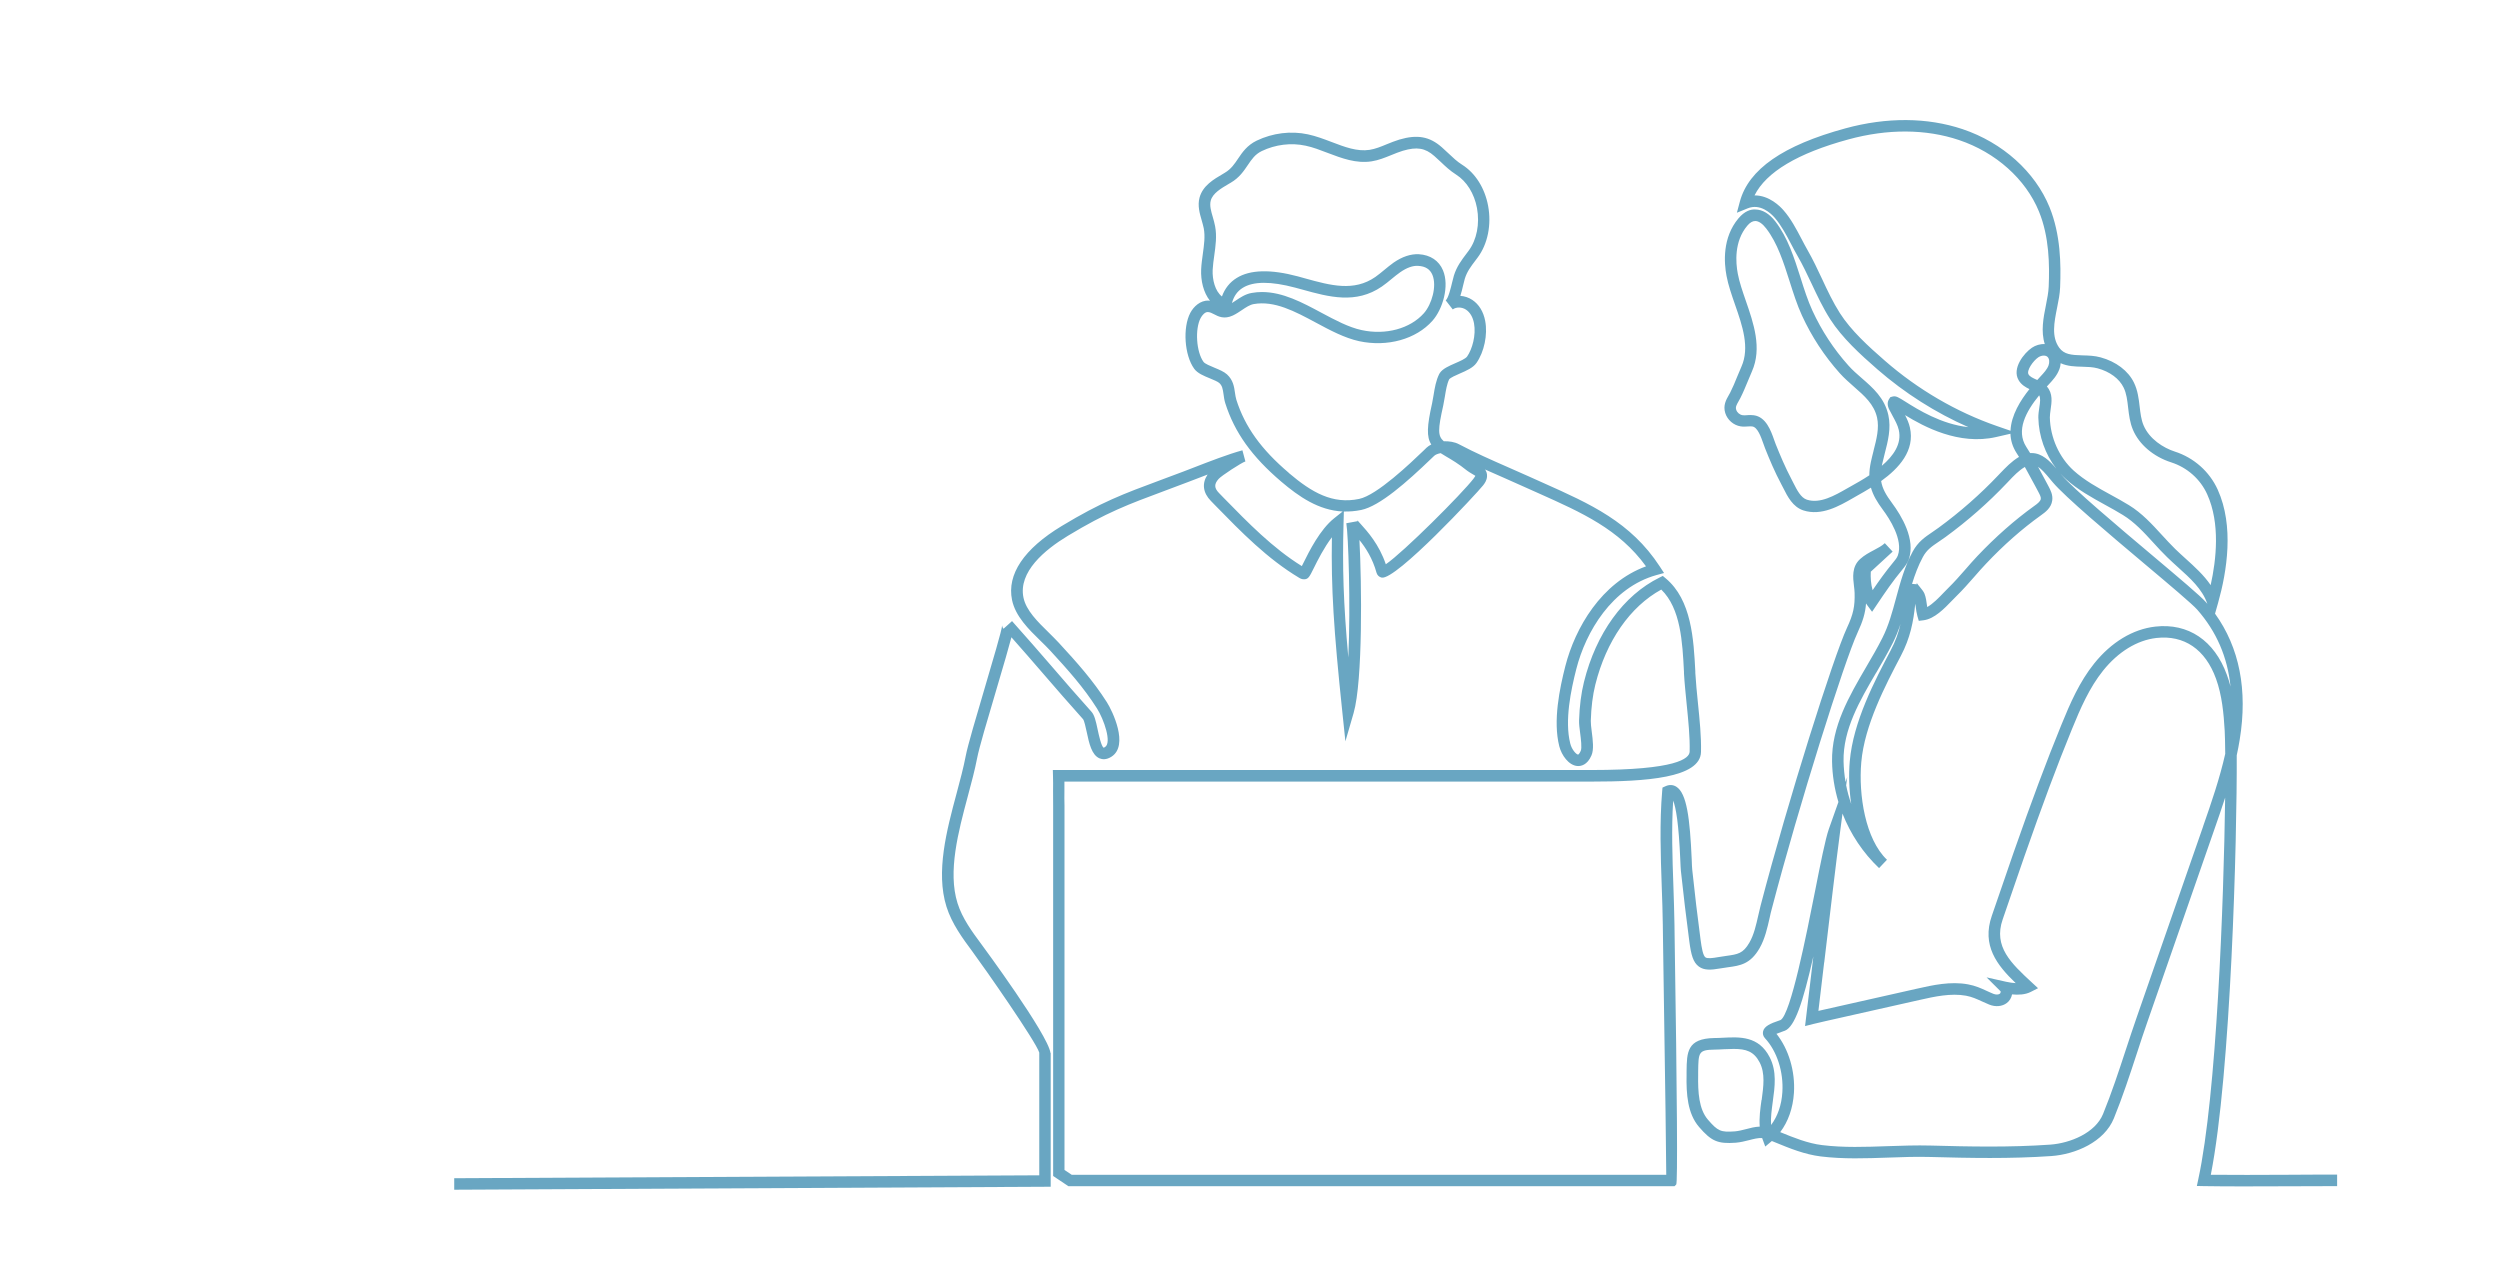
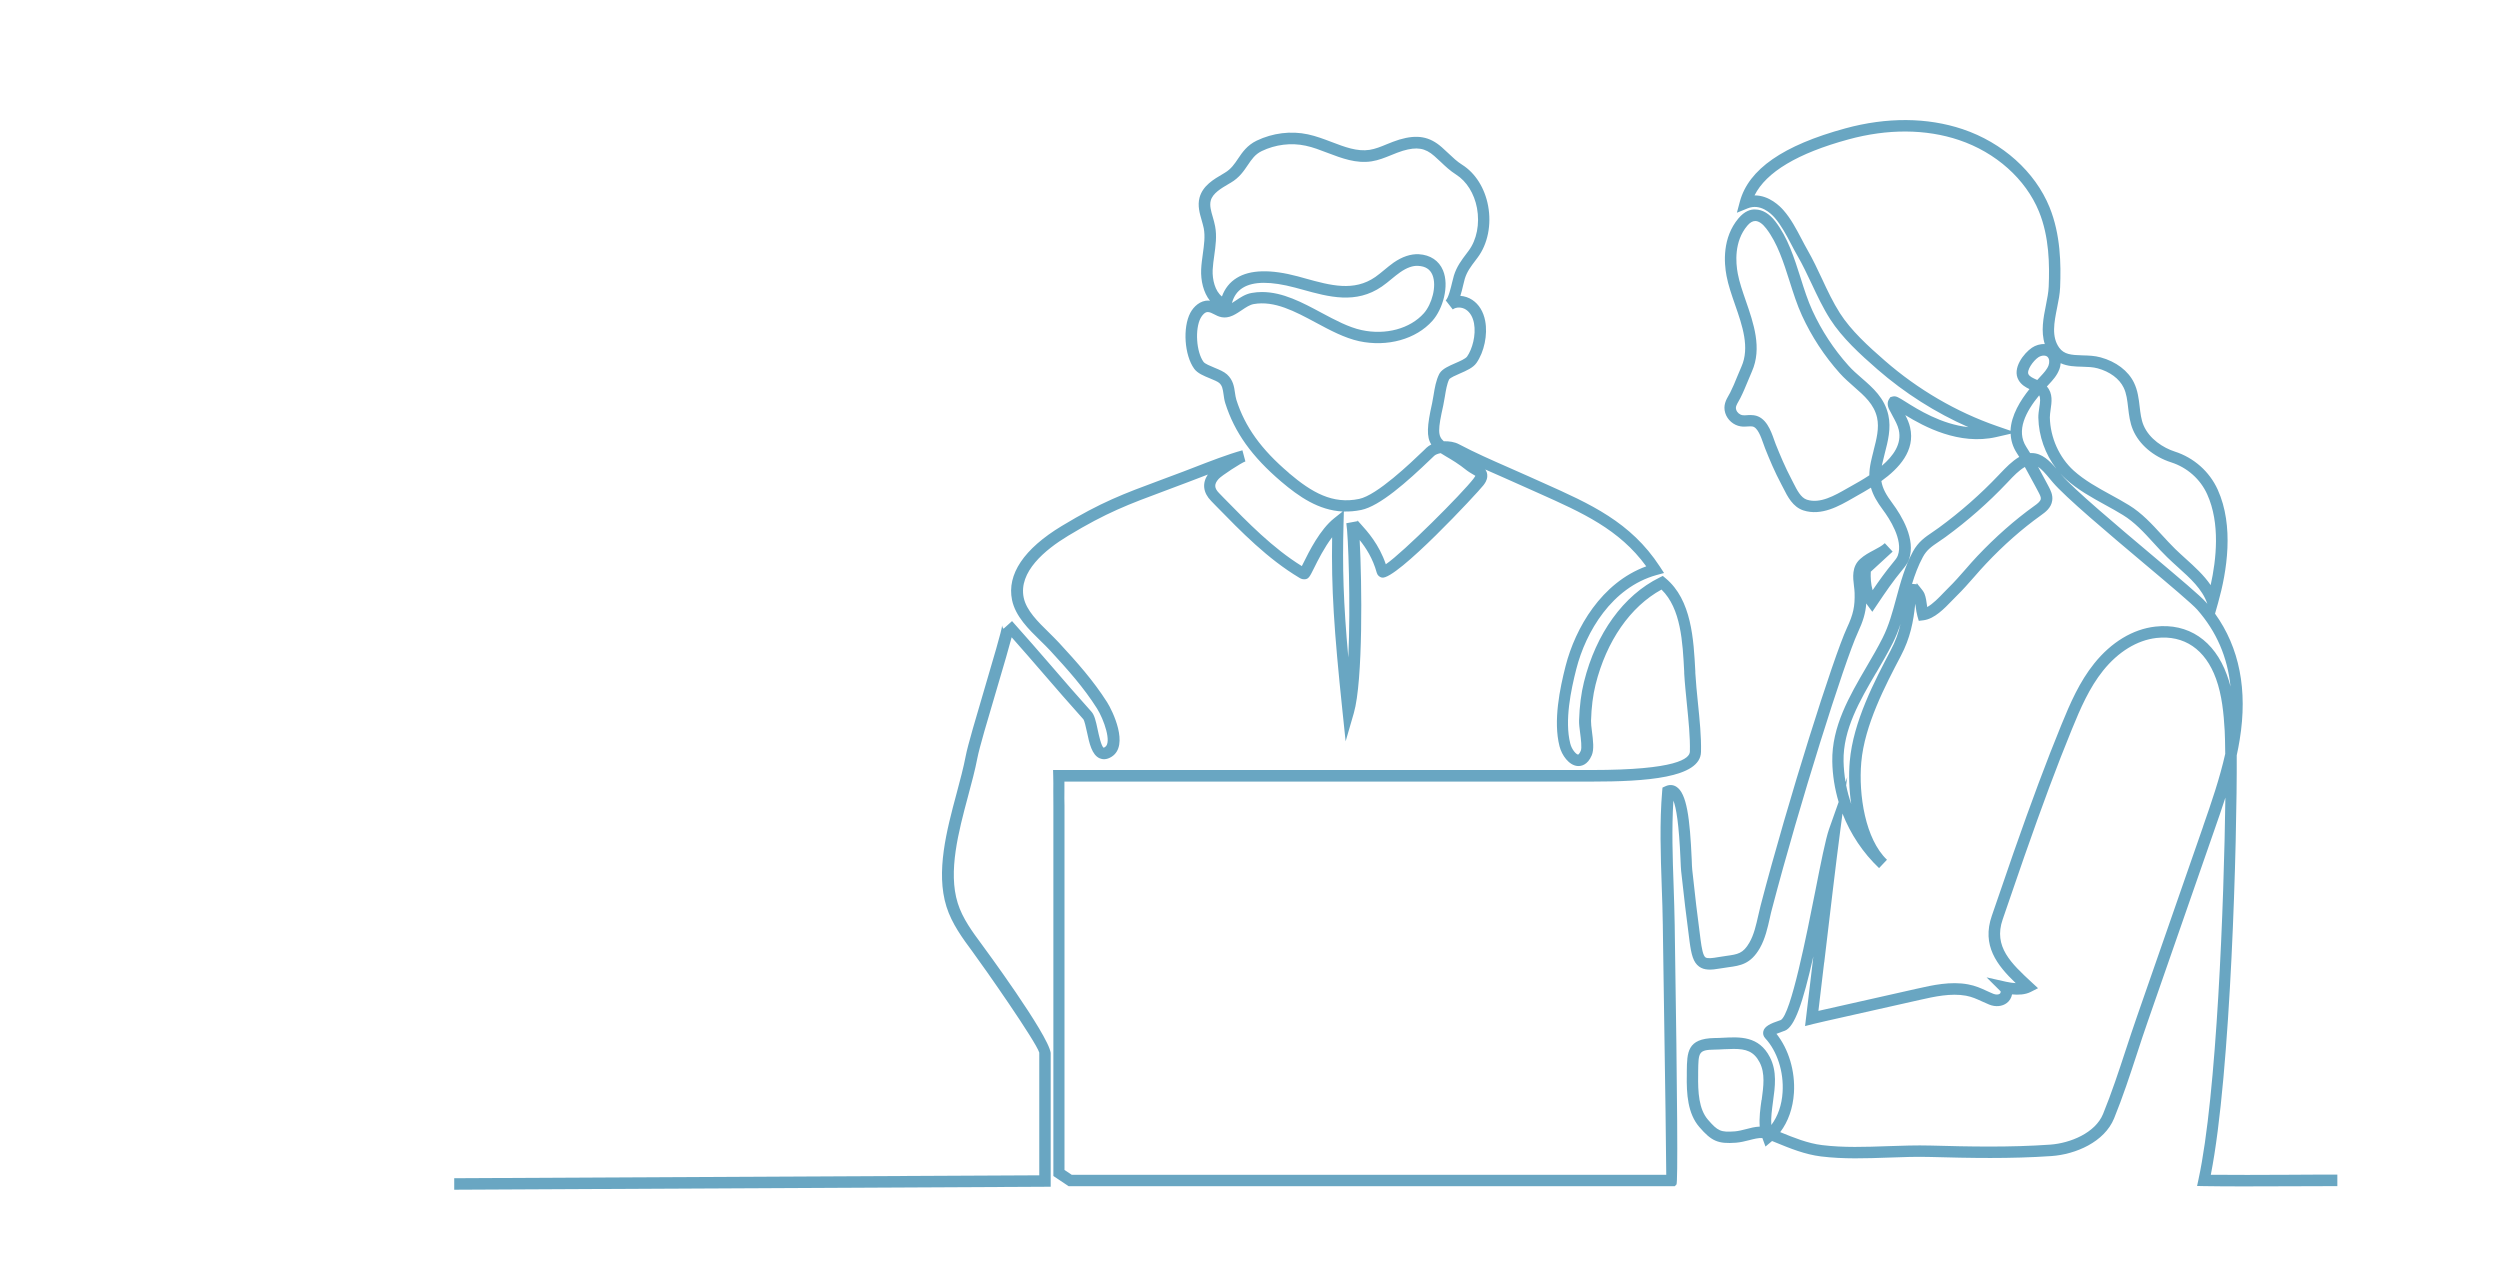
<svg xmlns="http://www.w3.org/2000/svg" viewBox="0 0 32600 16700" fill="#69a6c2">
-   <path d="M28829 15319c263-1333 343-4380 338-5470 15-68 28-136 39-205 105-646-3-1198-322-1642l40-141c116-411 210-1001-5-1476-107-236-311-417-561-497-146-47-330-162-406-342-31-74-41-157-51-245-12-103-25-210-74-311-75-155-234-275-435-330-79-22-159-24-236-26-147-4-240-12-304-100-103-144-66-328-27-524 18-88 36-179 39-265 12-298 7-686-138-1043-189-463-613-843-1134-1018-460-154-988-158-1529-10-811 221-1261 533-1375 954l-39 146 140-57c165-67 303 64 354 123 84 97 150 222 214 344 28 53 55 106 84 155 67 115 125 241 183 362 73 155 148 315 242 462 157 244 390 457 615 653 356 310 761 567 1187 754-353-37-664-233-818-330-94-59-125-79-167-70l-33 9-17 26c-24 38-23 84 3 136 14 29 29 57 45 85 33 61 65 119 79 180 42 182-71 340-221 468 1-7 3-13 4-20 10-46 22-93 34-140 42-162 85-329 47-501-49-223-201-355-347-482-60-52-122-106-175-166-191-213-348-454-468-714-61-133-107-277-155-430-82-257-166-523-329-734-77-100-167-154-258-155-59-5-141 18-223 116-211 252-188 578-155 750 23 122 66 245 111 375 96 275 194 560 83 809-19 43-37 87-55 130-29 72-57 140-91 207-6 12-13 24-20 36-33 58-75 131-45 230 28 91 109 161 202 175 33 5 65 3 93 1 21-1 41-3 58 0 69 9 114 138 144 223 8 23 16 45 23 63 56 141 125 306 212 469 8 15 16 32 25 48 55 110 124 247 263 292 235 75 463-56 646-161l54-31c53-30 116-65 180-105 28 100 82 189 156 289 83 111 268 392 195 595-11 31-35 60-61 91-98 119-181 234-268 362-23-78-28-167-24-241l285-262s0 0 0 0l-102-110h0c-37 35-88 62-143 91-61 32-124 66-178 115-112 101-95 241-81 354 4 30 7 60 8 88 5 176-17 279-100 457-176 380-765 2240-1126 3622-11 41-20 83-30 127-28 123-56 251-115 353-83 145-152 154-303 175-34 5-71 10-111 17-61 11-134 21-160 2-32-23-49-122-63-226-40-301-77-609-109-915-3-25-5-73-7-135-24-538-64-865-202-950-42-26-91-28-139-6l-40 18-4 44c-35 410-20 835-6 1246 6 167 12 334 14 499l2 151c33 2142 42 2897 43 3109h-7753l-94-63v-4750c-2-64-2-128-1-192 0-41 0-81 0-122h6873c703 0 1420-46 1428-386 5-200-18-423-40-639-14-139-27-270-34-393v-20c-22-415-48-932-387-1213l-37-31-44 22c-468 231-827 727-984 1361-37 149-58 314-64 504-1 43 6 101 14 161 10 78 25 195 8 233-16 37-31 49-35 49h0c-23-2-82-63-102-145-75-298 9-697 79-971 124-486 464-1063 1045-1225l99-27-56-86c-379-580-906-815-1517-1088-62-28-124-55-187-84-90-41-180-80-269-119-223-98-433-190-647-303-55-29-126-40-196-38-81-69-77-154-7-467 8-37 15-75 21-115 13-81 27-166 56-225 15-22 90-55 139-76 85-37 173-75 217-138 101-144 148-369 114-548-23-121-81-216-168-274-48-32-102-49-156-53 14-43 26-92 38-144 7-31 14-58 20-79 29-94 78-158 140-240l27-36c132-176 183-429 137-675-43-231-166-427-339-536-68-43-119-92-178-148-28-26-56-53-87-80-159-140-319-169-553-100-57 17-112 40-165 61-76 32-149 61-223 73-163 25-324-37-495-102-100-38-202-77-309-100-223-48-460-18-669 82-124 60-187 152-242 234-47 70-91 136-172 184l-23 14c-125 73-266 155-308 311-28 105 2 206 28 296 10 35 20 70 27 104 20 106 4 216-12 333-9 67-19 135-22 205-6 143 29 299 115 407-6 0-12-1-18-2-108-5-195 78-238 159-102 193-77 554 50 729 43 60 127 94 208 127 46 19 99 41 119 59 39 35 46 77 56 148 5 36 10 76 23 117 121 380 346 695 730 1022 231 196 486 373 800 389l-109 87c-186 147-328 433-404 587-6 13-13 26-19 38-380-235-703-567-1016-887l-65-67c-63-65-64-116-4-183 38-43 300-213 349-228l-39-145c-184 50-434 147-635 225l-135 52c-110 42-210 79-302 113-479 178-768 285-1284 597-493 298-717 631-648 965 44 213 218 383 372 533 44 43 86 84 124 125 232 252 438 482 611 755 91 143 196 447 106 504-11 7-17 9-18 10-32-20-63-165-78-235-25-118-42-192-83-237-183-203-352-399-515-588-165-190-335-387-519-592 0 0 0 0 0 0s0 0 0 0h0l-111 100c-15-17-18-36-18-44-3 59-128 480-228 819-108 367-221 746-247 884-29 152-73 315-119 488-129 480-274 1025-132 1477 70 223 213 416 339 586 163 221 826 1170 871 1317v1600s-7629 38-7629 38v150s7778-39 7778-39v-1745s-3 0-3 0c-31-240-887-1399-896-1411-125-169-254-343-316-542-129-411 11-933 134-1393 47-176 92-342 122-499 25-131 136-507 244-870 108-365 170-578 203-705 146 164 283 323 417 478 164 190 334 386 517 590 16 19 35 109 48 168 31 147 64 299 167 343 34 14 88 22 156-22 230-148 11-598-61-711-180-283-391-519-628-776-39-42-84-86-129-131-145-142-295-288-330-456-69-335 276-623 579-806 504-305 788-410 1258-585 93-35 193-72 303-114l136-52c40-15 82-32 125-48-76 114-62 237 43 344l65 67c330 338 672 688 1085 935 13 8 37 22 70 20 51-3 66-33 121-144 51-103 135-271 237-404-11 664 23 1201 136 2279l40 382 107-369c121-420 106-1699 76-2256 80 99 172 240 223 427 9 32 34 56 67 63 186 37 1251-1110 1322-1202 19-24 50-65 52-119 2-37-9-65-26-89 83 37 166 74 247 109 88 39 177 78 267 119 63 29 126 57 188 84 559 250 1046 467 1397 951-583 213-924 802-1052 1301-74 290-163 714-79 1045 30 118 123 249 236 258 44 3 129-10 184-139 33-76 18-196 3-312-7-54-13-106-12-138 5-179 25-334 59-472 142-570 454-1018 860-1240 254 247 276 684 296 1072v20c7 127 22 266 35 401 21 211 44 429 39 620-2 90-171 240-1279 240h-7025l2 77c2 65 2 129 1 194 0 66 0 131 1 195v4828l199 133h7904l22-22q29-30-21-3239l-2-151c-3-166-8-333-14-502-13-368-26-747-3-1114 36 89 73 302 93 773 3 66 5 117 8 145 33 308 70 617 110 919 23 174 49 272 124 327 68 50 156 46 275 25 38-7 72-12 105-16 157-21 292-40 412-249 70-122 102-267 131-395 9-42 18-83 29-121 353-1350 947-3230 1117-3597 69-149 102-255 111-382 5 8 10 16 16 23l63 86 59-88c114-170 211-312 331-457 31-38 67-81 87-136 95-262-95-573-216-736-78-105-127-188-143-288 231-166 444-397 375-699-13-58-37-111-63-161 244 150 702 397 1187 286l187-43c3 84 27 170 81 253 10 16 21 33 31 49-98 58-174 139-249 217l-19 20c-237 250-500 481-780 686-29 21-57 40-83 58-96 65-186 126-255 253-105 193-162 403-217 606-50 185-97 359-178 519-63 126-135 249-211 379-223 382-454 778-446 1233 3 180 32 358 83 529l-125 353c-45 129-108 445-180 811-111 560-317 1603-449 1679l-14 5c-123 41-198 77-214 141-8 32 0 65 24 91 157 169 244 439 227 704-10 167-62 315-147 428-7-95 8-198 22-305 27-194 55-395-41-580-143-277-390-264-607-253-38 2-76 4-115 4-356 6-358 186-361 435v45c-5 250 12 505 163 680 160 186 245 222 478 205 61-5 117-19 172-33 62-16 119-31 172-28 1 3 2 7 4 10l37 101 82-69s3-2 4-3c16 6 31 13 47 19 187 77 381 156 591 182 293 36 591 25 880 15 181-7 369-13 550-8 506 14 1045 25 1575-12 316-22 691-183 817-492 113-277 208-567 300-848 46-141 92-282 141-421l866-2489c49-140 98-281 144-424-18 1372-112 3876-350 4975l-19 89 91 2c295 5 686 4 1100 2 212 0 428-2 638-2v-150c-210 0-426 0-639 2-372 2-726 3-1007 0ZM16806 6166c-361-307-572-601-684-953-9-29-13-60-18-92-11-77-23-165-104-239-40-36-100-61-163-87-53-22-125-51-143-76-94-129-114-428-38-571 21-40 57-79 92-79h3c29 2 52 14 81 29 55 29 131 69 245 16 42-20 81-46 118-71 53-36 103-69 154-78 271-47 534 94 812 243 182 98 371 199 562 241 367 79 742-25 956-266 135-152 223-453 138-657-53-127-165-202-316-211-104-5-215 31-329 110-42 30-82 63-122 96-38 31-76 63-116 91-280 194-586 109-909 20l-101-28c-355-95-624-88-798 21-89 55-154 136-192 241-90-71-126-218-121-345 3-62 12-125 21-190 17-124 36-251 11-381-7-40-19-79-30-119-23-78-44-151-27-215 26-96 134-159 238-220l24-14c111-65 169-152 221-229 51-75 95-141 182-183 179-86 383-111 573-70 95 20 188 56 287 94 182 69 370 141 572 110 92-14 176-49 258-82 52-21 100-41 150-56 184-54 291-37 411 69 30 26 56 51 83 76 62 59 121 115 201 166 137 87 236 246 272 436 38 206-3 415-110 558l-27 36c-65 86-127 168-164 286-7 23-14 54-23 89-16 67-49 207-84 235 0 0 0 0 0 0l92 118c44-34 119-33 173 3 53 36 88 95 104 177 29 157-24 340-90 434-20 29-94 61-154 87-84 37-163 71-201 127l-9 15c-42 85-58 180-73 273-6 37-12 73-19 106-67 298-75 439-11 539-24 12-45 26-62 42l-41 40c-166 159-605 580-838 628-345 72-616-83-915-337ZM16065 3950c25-90 71-154 141-197 138-86 367-86 680-3l100 27c342 95 696 192 1034-41 45-31 86-65 126-98 37-30 74-61 113-88 85-59 164-88 234-83 95 5 155 44 186 118 60 146-9 384-112 500-179 201-498 288-813 219-170-37-341-129-523-226-248-133-503-270-775-270-44 0-89 4-134 12-82 14-151 61-212 102-16 10-31 21-46 30ZM19218 6238c-155 202-919 965-1147 1120-88-260-240-428-325-522-18-20-41-45-46-53 0 0 3 5 4 13l-148 27h0c25 138 58 1055 26 1751-65-723-78-1172-62-1757l4-147c72 2 148-4 226-20 242-50 597-365 911-667l41-39c17-16 48-28 84-35 22 14 46 29 72 44 72 42 162 95 270 182 19 15 41 28 63 41 16 9 43 25 47 28 0 7-17 28-22 35ZM24431 5879c-12 49-25 98-35 146-13 63-20 120-20 173-83 55-166 102-233 139l-55 31c-166 95-354 203-526 148-79-25-130-127-175-216-9-18-18-35-26-51-83-157-150-318-205-455-7-17-14-36-21-57-42-120-106-301-265-322-14-2-28-3-41-3-17 0-32 0-47 2-22 2-43 3-60 0-37-6-71-35-82-71-11-36 3-61 32-112 8-14 16-28 23-42 37-73 67-147 97-219 17-42 34-84 53-126 135-304 21-631-79-920-43-125-84-242-105-354-28-146-49-422 123-626 35-42 69-62 105-62 44 0 95 35 142 97 147 190 227 443 305 688 48 151 97 307 162 448 126 274 291 526 492 751 59 66 125 123 188 179 134 117 260 227 299 401 30 137-7 280-46 431ZM22970 14345c-16 114-32 232-23 346-63 2-123 18-179 33-50 13-98 25-145 29-184 14-223-3-352-153-118-137-131-360-127-580v-46c4-252 4-284 215-287 40 0 80-3 120-5 46-2 89-4 128-4 159 0 263 30 339 176 74 143 50 312 26 491ZM26854 4817c9-25 15-52 17-81 89 41 189 44 281 46 71 2 139 4 201 21 159 43 283 135 339 251 38 77 48 167 59 263 11 95 23 193 62 286 81 193 268 352 499 426 209 67 381 219 470 417 171 377 119 851 45 1184-89-131-209-239-326-345-46-42-92-83-136-126-59-58-117-121-173-182-129-141-261-286-431-390-76-47-155-90-235-134-170-93-346-190-486-317-188-171-304-429-310-692 0-30 5-65 10-103 14-95 32-211-49-301 9-9 17-19 26-28 50-54 106-114 136-195ZM28784 7874c-7-8-13-15-20-23-70-80-347-313-698-609-457-385-1026-864-1185-1051l-13-15c23 25 47 49 72 72 153 138 336 239 514 337 78 43 155 85 229 131 152 93 272 224 399 363 57 63 117 128 179 188 45 44 93 87 140 130 161 145 314 283 380 469l3 8ZM26814 6111c-83-98-186-203-320-203-7 0-14 0-21 0-16-27-33-54-50-80-137-213-7-459 168-673 19 36 13 88 1 163-6 42-13 86-12 129 5 240 90 477 234 664ZM26713 4765c-19 52-63 99-105 144-13 13-27 29-42 46-5-2-9-4-14-6-44-20-82-37-100-67-29-50 60-177 128-223 22-14 47-22 70-22 19 0 37 5 49 16 27 25 28 75 14 112ZM26217 5617l-179-62c-525-182-1029-476-1459-851-217-189-441-393-587-621-88-138-162-294-232-445-58-124-119-253-188-374-28-48-54-99-81-150-68-129-138-263-234-372-45-52-186-194-375-194h-3c152-304 563-550 1224-730 512-140 1011-137 1442 8 480 161 870 509 1043 932 135 330 139 697 127 980-3 74-19 155-36 241-33 163-68 343-15 508-59-4-121 16-167 47-103 69-265 270-174 424 35 60 91 92 141 116-115 144-239 339-247 544ZM25074 7264c51-95 117-139 207-200 28-19 57-38 88-61 288-210 557-447 800-703l19-20c70-74 136-144 216-191 46 82 91 166 135 248l42 79c19 36 35 67 31 91-5 33-53 68-86 91-256 184-505 404-740 652-53 56-104 114-155 173-72 82-146 167-224 243-18 18-38 39-60 61-62 65-142 148-216 189 0-7-2-14-3-21-7-52-14-106-33-154-11-27-34-55-61-88-14-17-37-45-42-55 0 0 4 8 3 21l-62-5c37-120 81-239 140-348ZM24466 8772c74-127 150-257 216-388 40-80 73-163 101-248-26 115-66 227-129 346-206 392-489 929-533 1445-15 171-10 365 19 557-27-79-50-161-66-243l14-107-22 63c-15-89-24-179-26-270-8-414 212-791 425-1155ZM23788 12550c70-592 157-1328 207-1704l31-237c105 267 267 512 477 711l103-109s0 0 0 0c-282-268-372-846-335-1270 42-485 316-1007 516-1388 123-234 164-445 188-681 2 13 4 27 6 40 5 41 11 83 22 122l18 62 64-8c141-19 269-152 372-259 20-21 39-41 57-58 82-80 158-167 232-251 50-57 99-114 151-168 228-242 469-455 718-633 53-38 133-95 146-192 11-74-24-139-47-183l-42-79c-31-59-63-118-96-178 46 30 95 85 156 159l35 42c167 196 717 660 1203 1069 319 268 620 522 682 593 251 286 395 618 434 1003-13-51-28-102-47-152-163-449-504-679-935-630-291 33-573 203-795 480-192 239-313 517-430 804-194 475-386 989-623 1666-47 134-93 269-139 404-47 139-95 277-143 415-136 390 68 647 311 880-38-2-81-8-126-18l-254-57 184 183s0 23-11 30c-18 14-52 14-83 2-33-13-62-27-91-40-71-33-144-66-241-84-228-42-460 10-664 56l-1230 277-57 13c21-172 47-393 75-632ZM28729 10776l-866 2489c-49 140-95 281-142 423-91 278-186 566-297 838-101 248-428 381-689 400-523 37-1058 26-1560 12-187-5-377 2-560 8-283 10-575 21-856-14-187-23-369-97-545-169 104-137 166-313 179-512 18-282-69-571-228-770 19-8 47-19 88-33 11-4 19-7 23-8 126-52 231-352 370-968-2 20-5 40-7 60-35 293-66 557-88 739l-13 109 106-27c53-13 105-25 158-37l1231-277c190-43 406-91 604-55 79 15 137 42 205 73 31 14 63 29 98 43 81 33 169 25 229-21 35-26 60-67 68-112 82 8 172 4 243-32l96-49-79-73c-271-251-506-468-382-824 48-139 96-277 143-416 46-134 92-269 139-403 236-675 427-1187 620-1659 113-277 229-544 408-767 197-245 443-396 695-425 362-40 638 148 777 532 78 215 100 453 113 677 3 63 6 166 7 302-72 321-181 637-288 944Z" />
+   <path d="M28829 15319c263-1333 343-4380 338-5470 15-68 28-136 39-205 105-646-3-1198-322-1642l40-141c116-411 210-1001-5-1476-107-236-311-417-561-497-146-47-330-162-406-342-31-74-41-157-51-245-12-103-25-210-74-311-75-155-234-275-435-330-79-22-159-24-236-26-147-4-240-12-304-100-103-144-66-328-27-524 18-88 36-179 39-265 12-298 7-686-138-1043-189-463-613-843-1134-1018-460-154-988-158-1529-10-811 221-1261 533-1375 954l-39 146 140-57c165-67 303 64 354 123 84 97 150 222 214 344 28 53 55 106 84 155 67 115 125 241 183 362 73 155 148 315 242 462 157 244 390 457 615 653 356 310 761 567 1187 754-353-37-664-233-818-330-94-59-125-79-167-70l-33 9-17 26c-24 38-23 84 3 136 14 29 29 57 45 85 33 61 65 119 79 180 42 182-71 340-221 468 1-7 3-13 4-20 10-46 22-93 34-140 42-162 85-329 47-501-49-223-201-355-347-482-60-52-122-106-175-166-191-213-348-454-468-714-61-133-107-277-155-430-82-257-166-523-329-734-77-100-167-154-258-155-59-5-141 18-223 116-211 252-188 578-155 750 23 122 66 245 111 375 96 275 194 560 83 809-19 43-37 87-55 130-29 72-57 140-91 207-6 12-13 24-20 36-33 58-75 131-45 230 28 91 109 161 202 175 33 5 65 3 93 1 21-1 41-3 58 0 69 9 114 138 144 223 8 23 16 45 23 63 56 141 125 306 212 469 8 15 16 32 25 48 55 110 124 247 263 292 235 75 463-56 646-161l54-31c53-30 116-65 180-105 28 100 82 189 156 289 83 111 268 392 195 595-11 31-35 60-61 91-98 119-181 234-268 362-23-78-28-167-24-241l285-262l-102-110c-37 35-88 62-143 91-61 32-124 66-178 115-112 101-95 241-81 354 4 30 7 60 8 88 5 176-17 279-100 457-176 380-765 2240-1126 3622-11 41-20 83-30 127-28 123-56 251-115 353-83 145-152 154-303 175-34 5-71 10-111 17-61 11-134 21-160 2-32-23-49-122-63-226-40-301-77-609-109-915-3-25-5-73-7-135-24-538-64-865-202-950-42-26-91-28-139-6l-40 18-4 44c-35 410-20 835-6 1246 6 167 12 334 14 499l2 151c33 2142 42 2897 43 3109h-7753l-94-63v-4750c-2-64-2-128-1-192 0-41 0-81 0-122h6873c703 0 1420-46 1428-386 5-200-18-423-40-639-14-139-27-270-34-393v-20c-22-415-48-932-387-1213l-37-31-44 22c-468 231-827 727-984 1361-37 149-58 314-64 504-1 43 6 101 14 161 10 78 25 195 8 233-16 37-31 49-35 49c-23-2-82-63-102-145-75-298 9-697 79-971 124-486 464-1063 1045-1225l99-27-56-86c-379-580-906-815-1517-1088-62-28-124-55-187-84-90-41-180-80-269-119-223-98-433-190-647-303-55-29-126-40-196-38-81-69-77-154-7-467 8-37 15-75 21-115 13-81 27-166 56-225 15-22 90-55 139-76 85-37 173-75 217-138 101-144 148-369 114-548-23-121-81-216-168-274-48-32-102-49-156-53 14-43 26-92 38-144 7-31 14-58 20-79 29-94 78-158 140-240l27-36c132-176 183-429 137-675-43-231-166-427-339-536-68-43-119-92-178-148-28-26-56-53-87-80-159-140-319-169-553-100-57 17-112 40-165 61-76 32-149 61-223 73-163 25-324-37-495-102-100-38-202-77-309-100-223-48-460-18-669 82-124 60-187 152-242 234-47 70-91 136-172 184l-23 14c-125 73-266 155-308 311-28 105 2 206 28 296 10 35 20 70 27 104 20 106 4 216-12 333-9 67-19 135-22 205-6 143 29 299 115 407-6 0-12-1-18-2-108-5-195 78-238 159-102 193-77 554 50 729 43 60 127 94 208 127 46 19 99 41 119 59 39 35 46 77 56 148 5 36 10 76 23 117 121 380 346 695 730 1022 231 196 486 373 800 389l-109 87c-186 147-328 433-404 587-6 13-13 26-19 38-380-235-703-567-1016-887l-65-67c-63-65-64-116-4-183 38-43 300-213 349-228l-39-145c-184 50-434 147-635 225l-135 52c-110 42-210 79-302 113-479 178-768 285-1284 597-493 298-717 631-648 965 44 213 218 383 372 533 44 43 86 84 124 125 232 252 438 482 611 755 91 143 196 447 106 504-11 7-17 9-18 10-32-20-63-165-78-235-25-118-42-192-83-237-183-203-352-399-515-588-165-190-335-387-519-592l-111 100c-15-17-18-36-18-44-3 59-128 480-228 819-108 367-221 746-247 884-29 152-73 315-119 488-129 480-274 1025-132 1477 70 223 213 416 339 586 163 221 826 1170 871 1317v1600s-7629 38-7629 38v150s7778-39 7778-39v-1745c-31-240-887-1399-896-1411-125-169-254-343-316-542-129-411 11-933 134-1393 47-176 92-342 122-499 25-131 136-507 244-870 108-365 170-578 203-705 146 164 283 323 417 478 164 190 334 386 517 590 16 19 35 109 48 168 31 147 64 299 167 343 34 14 88 22 156-22 230-148 11-598-61-711-180-283-391-519-628-776-39-42-84-86-129-131-145-142-295-288-330-456-69-335 276-623 579-806 504-305 788-410 1258-585 93-35 193-72 303-114l136-52c40-15 82-32 125-48-76 114-62 237 43 344l65 67c330 338 672 688 1085 935 13 8 37 22 70 20 51-3 66-33 121-144 51-103 135-271 237-404-11 664 23 1201 136 2279l40 382 107-369c121-420 106-1699 76-2256 80 99 172 240 223 427 9 32 34 56 67 63 186 37 1251-1110 1322-1202 19-24 50-65 52-119 2-37-9-65-26-89 83 37 166 74 247 109 88 39 177 78 267 119 63 29 126 57 188 84 559 250 1046 467 1397 951-583 213-924 802-1052 1301-74 290-163 714-79 1045 30 118 123 249 236 258 44 3 129-10 184-139 33-76 18-196 3-312-7-54-13-106-12-138 5-179 25-334 59-472 142-570 454-1018 860-1240 254 247 276 684 296 1072v20c7 127 22 266 35 401 21 211 44 429 39 620-2 90-171 240-1279 240h-7025l2 77c2 65 2 129 1 194 0 66 0 131 1 195v4828l199 133h7904l22-22q29-30-21-3239l-2-151c-3-166-8-333-14-502-13-368-26-747-3-1114 36 89 73 302 93 773 3 66 5 117 8 145 33 308 70 617 110 919 23 174 49 272 124 327 68 50 156 46 275 25 38-7 72-12 105-16 157-21 292-40 412-249 70-122 102-267 131-395 9-42 18-83 29-121 353-1350 947-3230 1117-3597 69-149 102-255 111-382 5 8 10 16 16 23l63 86 59-88c114-170 211-312 331-457 31-38 67-81 87-136 95-262-95-573-216-736-78-105-127-188-143-288 231-166 444-397 375-699-13-58-37-111-63-161 244 150 702 397 1187 286l187-43c3 84 27 170 81 253 10 16 21 33 31 49-98 58-174 139-249 217l-19 20c-237 250-500 481-780 686-29 21-57 40-83 58-96 65-186 126-255 253-105 193-162 403-217 606-50 185-97 359-178 519-63 126-135 249-211 379-223 382-454 778-446 1233 3 180 32 358 83 529l-125 353c-45 129-108 445-180 811-111 560-317 1603-449 1679l-14 5c-123 41-198 77-214 141-8 32 0 65 24 91 157 169 244 439 227 704-10 167-62 315-147 428-7-95 8-198 22-305 27-194 55-395-41-580-143-277-390-264-607-253-38 2-76 4-115 4-356 6-358 186-361 435v45c-5 250 12 505 163 680 160 186 245 222 478 205 61-5 117-19 172-33 62-16 119-31 172-28 1 3 2 7 4 10l37 101 82-69s3-2 4-3c16 6 31 13 47 19 187 77 381 156 591 182 293 36 591 25 880 15 181-7 369-13 550-8 506 14 1045 25 1575-12 316-22 691-183 817-492 113-277 208-567 300-848 46-141 92-282 141-421l866-2489c49-140 98-281 144-424-18 1372-112 3876-350 4975l-19 89 91 2c295 5 686 4 1100 2 212 0 428-2 638-2v-150c-210 0-426 0-639 2-372 2-726 3-1007 0ZM16806 6166c-361-307-572-601-684-953-9-29-13-60-18-92-11-77-23-165-104-239-40-36-100-61-163-87-53-22-125-51-143-76-94-129-114-428-38-571 21-40 57-79 92-79h3c29 2 52 14 81 29 55 29 131 69 245 16 42-20 81-46 118-71 53-36 103-69 154-78 271-47 534 94 812 243 182 98 371 199 562 241 367 79 742-25 956-266 135-152 223-453 138-657-53-127-165-202-316-211-104-5-215 31-329 110-42 30-82 63-122 96-38 31-76 63-116 91-280 194-586 109-909 20l-101-28c-355-95-624-88-798 21-89 55-154 136-192 241-90-71-126-218-121-345 3-62 12-125 21-190 17-124 36-251 11-381-7-40-19-79-30-119-23-78-44-151-27-215 26-96 134-159 238-220l24-14c111-65 169-152 221-229 51-75 95-141 182-183 179-86 383-111 573-70 95 20 188 56 287 94 182 69 370 141 572 110 92-14 176-49 258-82 52-21 100-41 150-56 184-54 291-37 411 69 30 26 56 51 83 76 62 59 121 115 201 166 137 87 236 246 272 436 38 206-3 415-110 558l-27 36c-65 86-127 168-164 286-7 23-14 54-23 89-16 67-49 207-84 235l92 118c44-34 119-33 173 3 53 36 88 95 104 177 29 157-24 340-90 434-20 29-94 61-154 87-84 37-163 71-201 127l-9 15c-42 85-58 180-73 273-6 37-12 73-19 106-67 298-75 439-11 539-24 12-45 26-62 42l-41 40c-166 159-605 580-838 628-345 72-616-83-915-337ZM16065 3950c25-90 71-154 141-197 138-86 367-86 680-3l100 27c342 95 696 192 1034-41 45-31 86-65 126-98 37-30 74-61 113-88 85-59 164-88 234-83 95 5 155 44 186 118 60 146-9 384-112 500-179 201-498 288-813 219-170-37-341-129-523-226-248-133-503-270-775-270-44 0-89 4-134 12-82 14-151 61-212 102-16 10-31 21-46 30ZM19218 6238c-155 202-919 965-1147 1120-88-260-240-428-325-522-18-20-41-45-46-53 0 0 3 5 4 13l-148 27c25 138 58 1055 26 1751-65-723-78-1172-62-1757l4-147c72 2 148-4 226-20 242-50 597-365 911-667l41-39c17-16 48-28 84-35 22 14 46 29 72 44 72 42 162 95 270 182 19 15 41 28 63 41 16 9 43 25 47 28 0 7-17 28-22 35ZM24431 5879c-12 49-25 98-35 146-13 63-20 120-20 173-83 55-166 102-233 139l-55 31c-166 95-354 203-526 148-79-25-130-127-175-216-9-18-18-35-26-51-83-157-150-318-205-455-7-17-14-36-21-57-42-120-106-301-265-322-14-2-28-3-41-3-17 0-32 0-47 2-22 2-43 3-60 0-37-6-71-35-82-71-11-36 3-61 32-112 8-14 16-28 23-42 37-73 67-147 97-219 17-42 34-84 53-126 135-304 21-631-79-920-43-125-84-242-105-354-28-146-49-422 123-626 35-42 69-62 105-62 44 0 95 35 142 97 147 190 227 443 305 688 48 151 97 307 162 448 126 274 291 526 492 751 59 66 125 123 188 179 134 117 260 227 299 401 30 137-7 280-46 431ZM22970 14345c-16 114-32 232-23 346-63 2-123 18-179 33-50 13-98 25-145 29-184 14-223-3-352-153-118-137-131-360-127-580v-46c4-252 4-284 215-287 40 0 80-3 120-5 46-2 89-4 128-4 159 0 263 30 339 176 74 143 50 312 26 491ZM26854 4817c9-25 15-52 17-81 89 41 189 44 281 46 71 2 139 4 201 21 159 43 283 135 339 251 38 77 48 167 59 263 11 95 23 193 62 286 81 193 268 352 499 426 209 67 381 219 470 417 171 377 119 851 45 1184-89-131-209-239-326-345-46-42-92-83-136-126-59-58-117-121-173-182-129-141-261-286-431-390-76-47-155-90-235-134-170-93-346-190-486-317-188-171-304-429-310-692 0-30 5-65 10-103 14-95 32-211-49-301 9-9 17-19 26-28 50-54 106-114 136-195ZM28784 7874c-7-8-13-15-20-23-70-80-347-313-698-609-457-385-1026-864-1185-1051l-13-15c23 25 47 49 72 72 153 138 336 239 514 337 78 43 155 85 229 131 152 93 272 224 399 363 57 63 117 128 179 188 45 44 93 87 140 130 161 145 314 283 380 469l3 8ZM26814 6111c-83-98-186-203-320-203-7 0-14 0-21 0-16-27-33-54-50-80-137-213-7-459 168-673 19 36 13 88 1 163-6 42-13 86-12 129 5 240 90 477 234 664ZM26713 4765c-19 52-63 99-105 144-13 13-27 29-42 46-5-2-9-4-14-6-44-20-82-37-100-67-29-50 60-177 128-223 22-14 47-22 70-22 19 0 37 5 49 16 27 25 28 75 14 112ZM26217 5617l-179-62c-525-182-1029-476-1459-851-217-189-441-393-587-621-88-138-162-294-232-445-58-124-119-253-188-374-28-48-54-99-81-150-68-129-138-263-234-372-45-52-186-194-375-194h-3c152-304 563-550 1224-730 512-140 1011-137 1442 8 480 161 870 509 1043 932 135 330 139 697 127 980-3 74-19 155-36 241-33 163-68 343-15 508-59-4-121 16-167 47-103 69-265 270-174 424 35 60 91 92 141 116-115 144-239 339-247 544ZM25074 7264c51-95 117-139 207-200 28-19 57-38 88-61 288-210 557-447 800-703l19-20c70-74 136-144 216-191 46 82 91 166 135 248l42 79c19 36 35 67 31 91-5 33-53 68-86 91-256 184-505 404-740 652-53 56-104 114-155 173-72 82-146 167-224 243-18 18-38 39-60 61-62 65-142 148-216 189 0-7-2-14-3-21-7-52-14-106-33-154-11-27-34-55-61-88-14-17-37-45-42-55 0 0 4 8 3 21l-62-5c37-120 81-239 140-348ZM24466 8772c74-127 150-257 216-388 40-80 73-163 101-248-26 115-66 227-129 346-206 392-489 929-533 1445-15 171-10 365 19 557-27-79-50-161-66-243l14-107-22 63c-15-89-24-179-26-270-8-414 212-791 425-1155ZM23788 12550c70-592 157-1328 207-1704l31-237c105 267 267 512 477 711l103-109c-282-268-372-846-335-1270 42-485 316-1007 516-1388 123-234 164-445 188-681 2 13 4 27 6 40 5 41 11 83 22 122l18 62 64-8c141-19 269-152 372-259 20-21 39-41 57-58 82-80 158-167 232-251 50-57 99-114 151-168 228-242 469-455 718-633 53-38 133-95 146-192 11-74-24-139-47-183l-42-79c-31-59-63-118-96-178 46 30 95 85 156 159l35 42c167 196 717 660 1203 1069 319 268 620 522 682 593 251 286 395 618 434 1003-13-51-28-102-47-152-163-449-504-679-935-630-291 33-573 203-795 480-192 239-313 517-430 804-194 475-386 989-623 1666-47 134-93 269-139 404-47 139-95 277-143 415-136 390 68 647 311 880-38-2-81-8-126-18l-254-57 184 183s0 23-11 30c-18 14-52 14-83 2-33-13-62-27-91-40-71-33-144-66-241-84-228-42-460 10-664 56l-1230 277-57 13c21-172 47-393 75-632ZM28729 10776l-866 2489c-49 140-95 281-142 423-91 278-186 566-297 838-101 248-428 381-689 400-523 37-1058 26-1560 12-187-5-377 2-560 8-283 10-575 21-856-14-187-23-369-97-545-169 104-137 166-313 179-512 18-282-69-571-228-770 19-8 47-19 88-33 11-4 19-7 23-8 126-52 231-352 370-968-2 20-5 40-7 60-35 293-66 557-88 739l-13 109 106-27c53-13 105-25 158-37l1231-277c190-43 406-91 604-55 79 15 137 42 205 73 31 14 63 29 98 43 81 33 169 25 229-21 35-26 60-67 68-112 82 8 172 4 243-32l96-49-79-73c-271-251-506-468-382-824 48-139 96-277 143-416 46-134 92-269 139-403 236-675 427-1187 620-1659 113-277 229-544 408-767 197-245 443-396 695-425 362-40 638 148 777 532 78 215 100 453 113 677 3 63 6 166 7 302-72 321-181 637-288 944Z" />
</svg>
